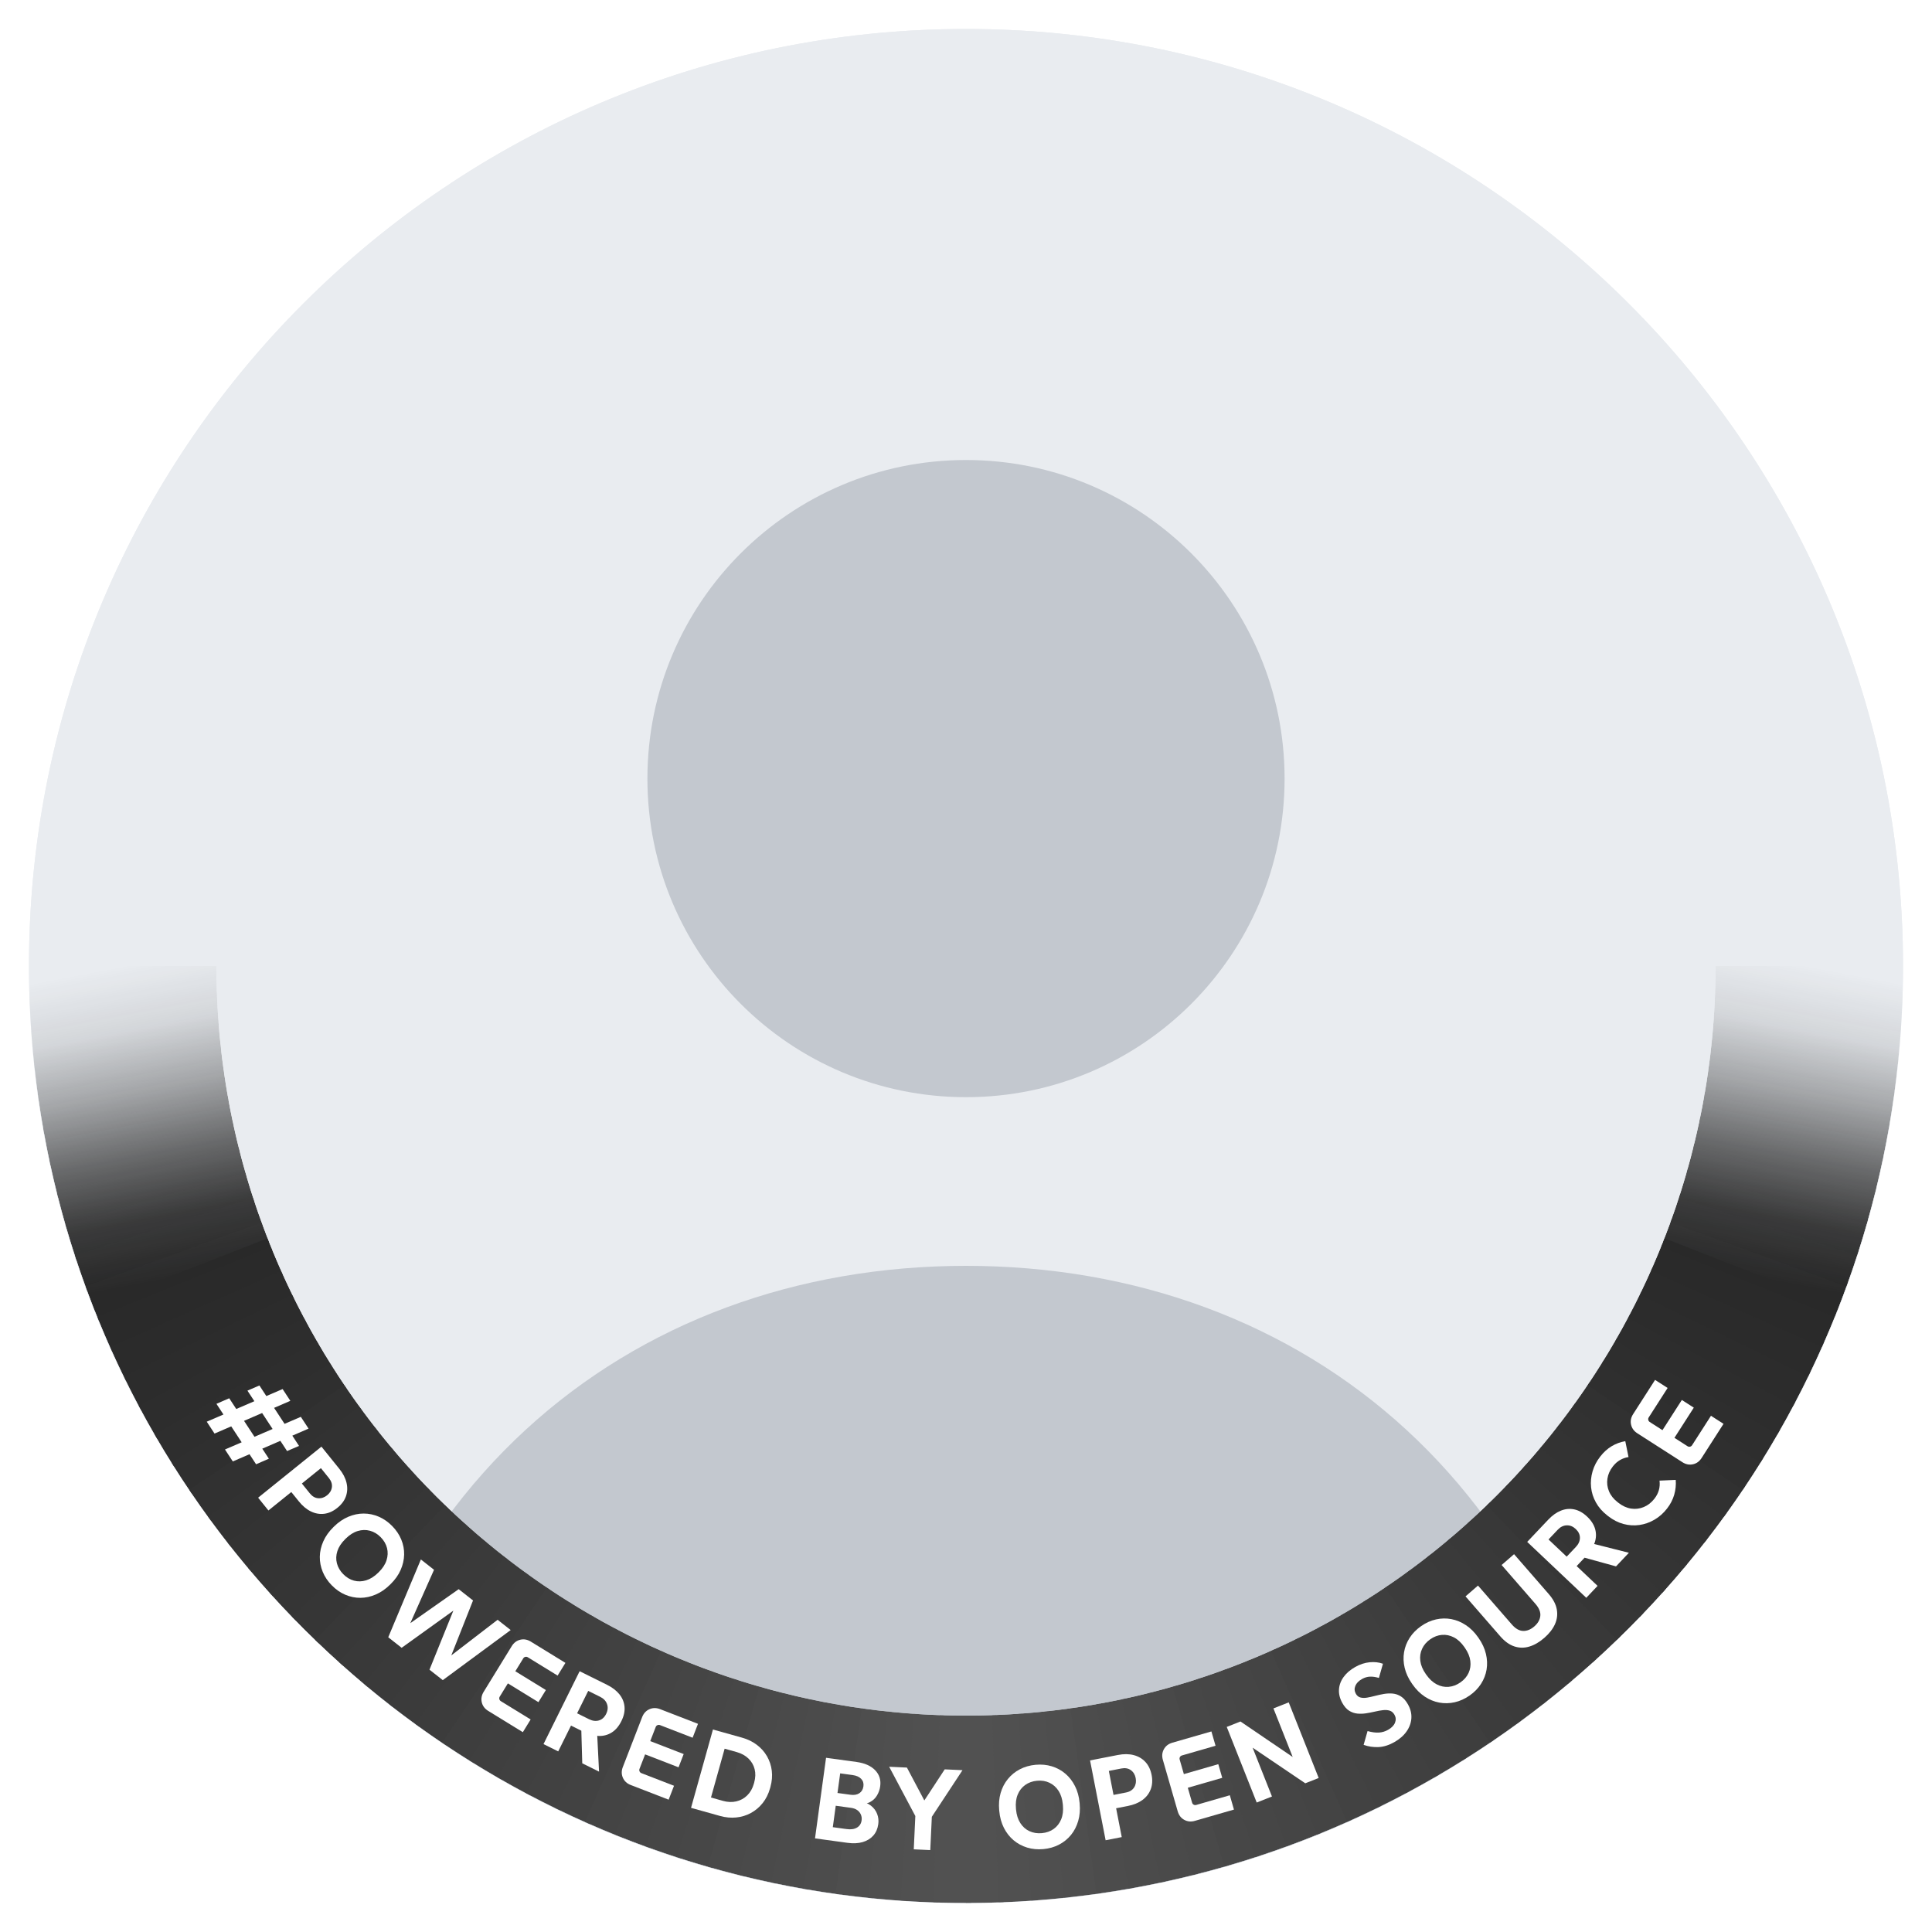
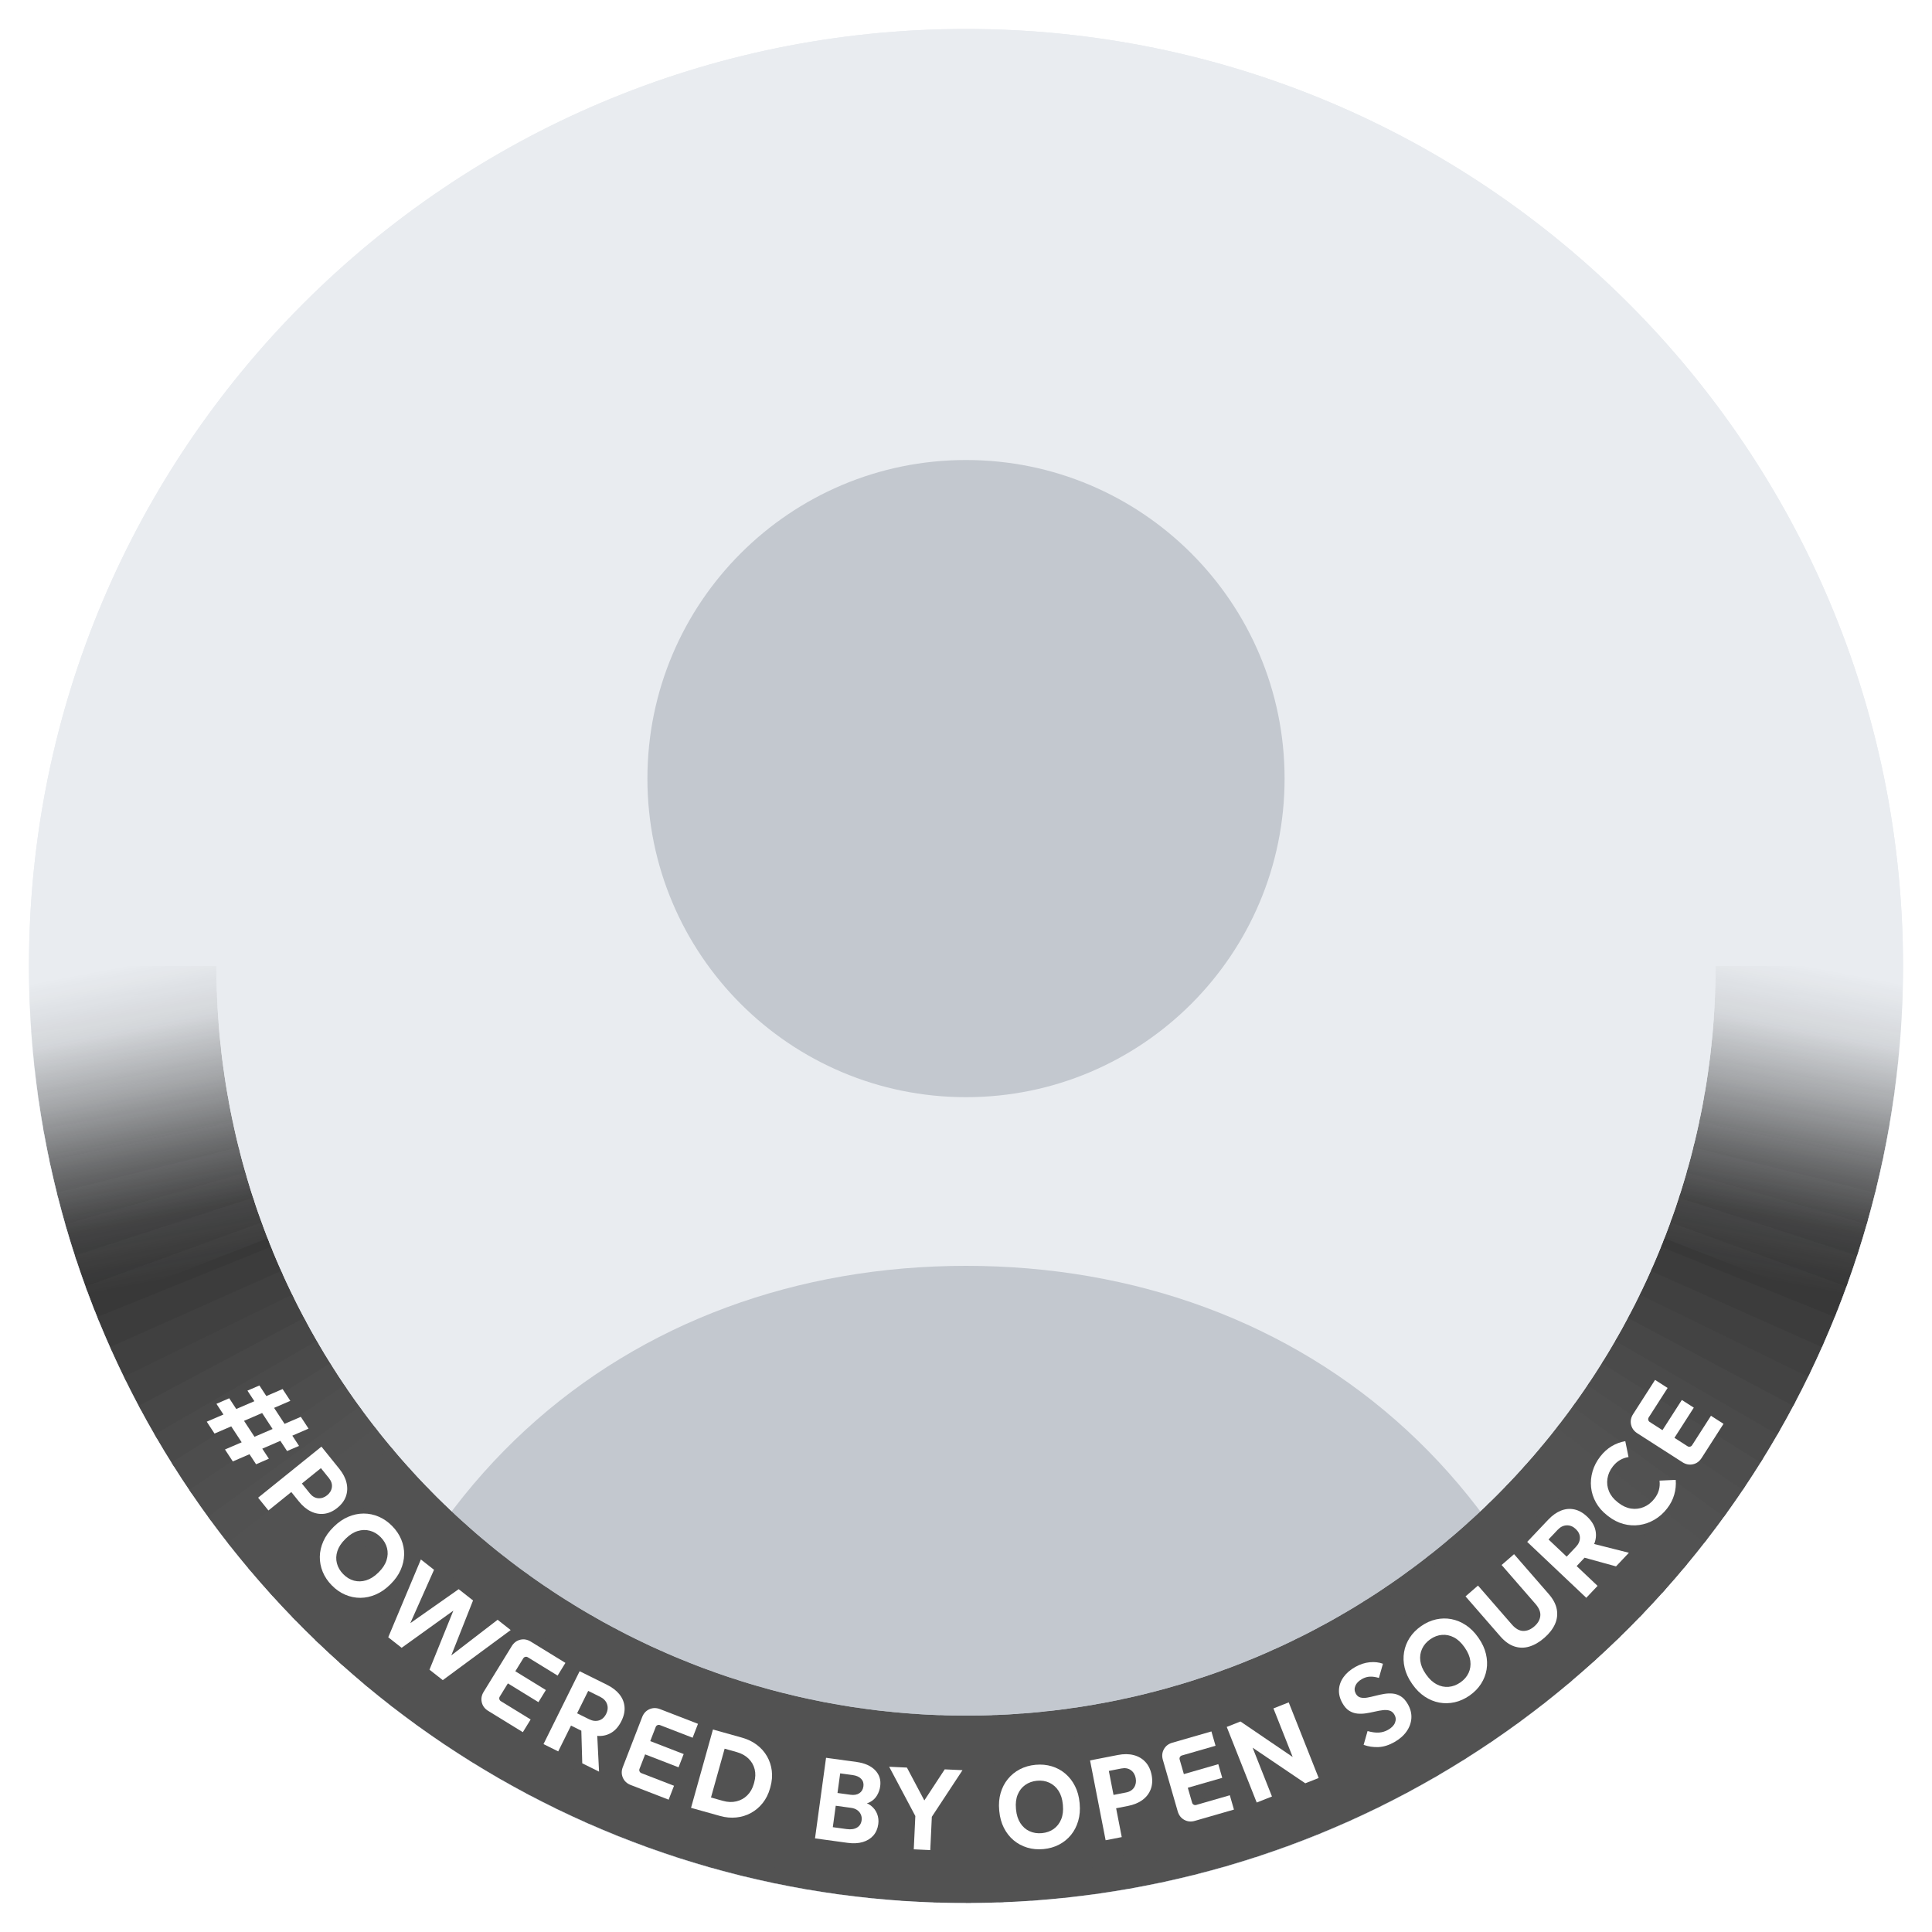
<svg xmlns="http://www.w3.org/2000/svg" width="1200" height="1200" viewBox="0 0 1200 1200">
  <defs>
    <clipPath id="fcovclip-1" clipPathUnits="userSpaceOnUse">
      <rect width="1164" height="1164" x="18" y="18" fill="#fff" rx="582" ry="582" />
    </clipPath>
  </defs>
  <path fill="#fff" d="M0 0h1200v1200H0z" />
  <rect width="1164" height="1164" x="18" y="18" fill="#e9ecf0" rx="582" ry="582" />
  <g clip-path="url(#fcovclip-1)">
    <svg width="1164" height="1164" x="18" y="18" aria-hidden="true" class="wa-ph" color="#030711" viewBox="0 0 100 100">
      <path d="M0 0h100v100H0z" class="wa-ph-bg" style="fill:#e9ecf0" />
      <circle cx="50" cy="40" r="17" class="wa-ph-fg" style="fill:#c3c8cf" />
      <path d="M15 100c2-22 17-34 35-34s33 12 35 34z" class="wa-ph-fg" style="fill:#c3c8cf" />
    </svg>
  </g>
  <svg width="1200" height="1200" aria-hidden="true" class="wa-layer wa-ring" color="#030711" viewBox="0 0 1000 1000">
    <defs>
      <linearGradient id="wa-m-1fglg8c-a" x1="94.15" x2="63.5" y1="660.69" y2="500" gradientUnits="userSpaceOnUse">
        <stop offset="0" stop-color="#fff" style="stop-color:#fff" />
        <stop offset=".2" stop-color="#fff" stop-opacity=".9" style="stop-color:#fff;stop-opacity:.896" />
        <stop offset=".4" stop-color="#fff" stop-opacity=".65" style="stop-color:#fff;stop-opacity:.648" />
        <stop offset=".6" stop-color="#fff" stop-opacity=".35" style="stop-color:#fff;stop-opacity:.352" />
        <stop offset=".8" stop-color="#fff" stop-opacity=".1" style="stop-color:#fff;stop-opacity:.104" />
        <stop offset="1" stop-color="#fff" stop-opacity="0" style="stop-color:#fff;stop-opacity:0" />
      </linearGradient>
      <linearGradient id="wa-m-1fglg8c-b" x1="905.85" x2="936.5" y1="660.69" y2="500" gradientUnits="userSpaceOnUse">
        <stop offset="0" stop-color="#fff" style="stop-color:#fff" />
        <stop offset=".2" stop-color="#fff" stop-opacity=".9" style="stop-color:#fff;stop-opacity:.896" />
        <stop offset=".4" stop-color="#fff" stop-opacity=".65" style="stop-color:#fff;stop-opacity:.648" />
        <stop offset=".6" stop-color="#fff" stop-opacity=".35" style="stop-color:#fff;stop-opacity:.352" />
        <stop offset=".8" stop-color="#fff" stop-opacity=".1" style="stop-color:#fff;stop-opacity:.104" />
        <stop offset="1" stop-color="#fff" stop-opacity="0" style="stop-color:#fff;stop-opacity:0" />
      </linearGradient>
      <mask id="wa-m-1fglg8c" width="1000" height="1000" x="0" y="0" maskUnits="userSpaceOnUse">
        <path fill="#fff" d="M48.13 676.18a485 485 0 0 0 903.74 0l-90.37-35.24a388 388 0 0 1-723 0Z" style="fill:#fff" />
        <path fill="url(#wa-m-1fglg8c-a)" d="M15 500a485 485 0 0 0 34.06 178.54l90.19-35.71A388 388 0 0 1 112 500Z" style="fill:url(#wa-m-1fglg8c-a)" />
        <path fill="url(#wa-m-1fglg8c-b)" d="M950.94 678.54A485 485 0 0 0 985 500h-97a388 388 0 0 1-27.25 142.83Z" style="fill:url(#wa-m-1fglg8c-b)" />
      </mask>
    </defs>
    <g mask="url(#wa-m-1fglg8c)">
-       <path fill="#1e1e1e" d="M15 500a485 485 0 0 0 .39 19.46l96.92-3.89A388 388 0 0 1 112 500Z" style="fill:#1e1e1e" />
-       <path fill="#1f1f1f" d="M15.3 516.93a485 485 0 0 0 1.07 19.43l96.72-7.27a388 388 0 0 1-.85-15.55Z" style="fill:#1f1f1f" />
-       <path fill="#202020" d="M16.18 533.83a485 485 0 0 0 1.75 19.39l96.41-10.64a388 388 0 0 1-1.39-15.51Z" style="fill:#202020" />
+       <path fill="#1d1d1d" d="M15 500a485 485 0 0 0 .39 19.46l96.92-3.89A388 388 0 0 1 112 500Z" style="fill:#1d1d1d" />
+       <path fill="#1e1e1e" d="M15.3 516.93a485 485 0 0 0 1.07 19.43l96.72-7.27a388 388 0 0 1-.85-15.55Z" style="fill:#1e1e1e" />
+       <path fill="#1f1f1f" d="M16.18 533.83a485 485 0 0 0 1.75 19.39l96.41-10.64a388 388 0 0 1-1.39-15.51Z" style="fill:#1f1f1f" />
      <path fill="#212121" d="M17.66 550.7a485 485 0 0 0 2.42 19.31l95.98-14a388 388 0 0 1-1.93-15.45Z" style="fill:#212121" />
-       <path fill="#222" d="M19.72 567.5a485 485 0 0 0 3.1 19.22l95.43-17.34a388 388 0 0 1-2.47-15.38Z" style="fill:#222" />
-       <path fill="#232323" d="M22.37 584.22a485 485 0 0 0 3.76 19.1l94.78-20.66a388 388 0 0 1-3.02-15.28Z" style="fill:#232323" />
-       <path fill="#242424" d="M25.6 600.84a485 485 0 0 0 4.43 18.95l93.99-23.95a388 388 0 0 1-3.54-15.17Z" style="fill:#242424" />
-       <path fill="#252525" d="M29.41 617.33a485 485 0 0 0 5.08 18.79l93.11-27.22a388 388 0 0 1-4.07-15.03Z" style="fill:#252525" />
-       <path fill="#262626" d="M33.79 633.68a485 485 0 0 0 5.74 18.61l92.09-30.46a388 388 0 0 1-4.59-14.88Z" style="fill:#262626" />
-       <path fill="#272727" d="M38.74 649.87a485 485 0 0 0 6.38 18.39l90.98-33.65a388 388 0 0 1-5.11-14.71Z" style="fill:#272727" />
-       <path fill="#292929" d="M44.25 665.88a485 485 0 0 0 7.02 18.16l89.75-36.81a388 388 0 0 1-5.62-14.53Z" style="fill:#292929" />
-       <path fill="#2a2a2a" d="M50.32 681.68a485 485 0 0 0 7.65 17.9l88.41-39.91a388 388 0 0 1-6.13-14.32Z" style="fill:#2a2a2a" />
-       <path fill="#2b2b2b" d="M56.93 697.27a485 485 0 0 0 8.27 17.62l86.96-42.98a388 388 0 0 1-6.62-14.1Z" style="fill:#2b2b2b" />
-       <path fill="#2c2c2c" d="M64.08 712.61a485 485 0 0 0 8.89 17.32l85.4-45.98a388 388 0 0 1-7.1-13.86Z" style="fill:#2c2c2c" />
-       <path fill="#2d2d2d" d="M71.77 727.69a485 485 0 0 0 9.48 17.01L165 695.76a388 388 0 0 1-7.58-13.61Z" style="fill:#2d2d2d" />
-       <path fill="#2e2e2e" d="M79.98 742.5a485 485 0 0 0 10.07 16.66l81.99-51.83a388 388 0 0 1-8.06-13.33Z" style="fill:#2e2e2e" />
-       <path fill="#2f2f2f" d="M88.7 757.01a485 485 0 0 0 10.64 16.3l80.13-54.66a388 388 0 0 1-8.51-13.04Z" style="fill:#2f2f2f" />
-       <path fill="#313131" d="M97.92 771.21a485 485 0 0 0 11.2 15.92l78.18-57.43a388 388 0 0 1-8.97-12.73Z" style="fill:#313131" />
-       <path fill="#323232" d="M107.63 785.08a485 485 0 0 0 11.75 15.51l76.13-60.12a388 388 0 0 1-9.41-12.41Z" style="fill:#323232" />
-       <path fill="#333" d="M117.81 798.6a485 485 0 0 0 12.3 15.09l73.97-62.74a388 388 0 0 1-9.83-12.07Z" style="fill:#333" />
-       <path fill="#343434" d="M128.47 811.75a485 485 0 0 0 12.81 14.66l71.74-65.28a388 388 0 0 1-10.25-11.73Z" style="fill:#343434" />
-       <path fill="#353535" d="M139.57 824.53a485 485 0 0 0 13.32 14.2l69.42-67.74a388 388 0 0 1-10.65-11.37Z" style="fill:#353535" />
-       <path fill="#363636" d="M151.12 836.91a485 485 0 0 0 13.8 13.73l67.02-70.13a388 388 0 0 1-11.04-10.98Z" style="fill:#363636" />
-       <path fill="#383838" d="M163.09 848.88a485 485 0 0 0 14.27 13.24l64.53-72.42a388 388 0 0 1-11.42-10.6Z" style="fill:#383838" />
-       <path fill="#393939" d="M175.47 860.43a485 485 0 0 0 14.73 12.73l61.96-74.63a388 388 0 0 1-11.78-10.19Z" style="fill:#393939" />
-       <path fill="#3a3a3a" d="M188.25 871.53a485 485 0 0 0 15.16 12.21l59.32-76.75a388 388 0 0 1-12.13-9.76Z" style="fill:#3a3a3a" />
-       <path fill="#3b3b3b" d="M201.4 882.19a485 485 0 0 0 15.58 11.67l56.61-78.77a388 388 0 0 1-12.47-9.34Z" style="fill:#3b3b3b" />
-       <path fill="#3c3c3c" d="M214.92 892.37a485 485 0 0 0 15.98 11.13l53.82-80.7a388 388 0 0 1-12.78-8.9Z" style="fill:#3c3c3c" />
-       <path fill="#3e3e3e" d="M228.79 902.08a485 485 0 0 0 16.36 10.56l50.97-82.53a388 388 0 0 1-13.09-8.44Z" style="fill:#3e3e3e" />
-       <path fill="#3f3f3f" d="M242.99 911.3a485 485 0 0 0 16.71 9.99l48.06-84.26a388 388 0 0 1-13.37-7.99Z" style="fill:#3f3f3f" />
-       <path fill="#404040" d="M257.5 920.02a485 485 0 0 0 17.05 9.4l45.09-85.89a388 388 0 0 1-13.64-7.51Z" style="fill:#404040" />
-       <path fill="#414141" d="M272.31 928.23a485 485 0 0 0 17.37 8.79l42.06-87.4a388 388 0 0 1-13.89-7.04Z" style="fill:#414141" />
-       <path fill="#424242" d="M287.39 935.92a485 485 0 0 0 17.67 8.18l38.98-88.82a388 388 0 0 1-14.13-6.55Z" style="fill:#424242" />
-       <path fill="#444" d="M302.73 943.07a485 485 0 0 0 17.94 7.56l35.87-90.13a388 388 0 0 1-14.35-6.04Z" style="fill:#444" />
-       <path fill="#454545" d="M318.32 949.68a485 485 0 0 0 18.19 6.93l32.7-91.32a388 388 0 0 1-14.56-5.54Z" style="fill:#454545" />
-       <path fill="#464646" d="M334.12 955.75a485 485 0 0 0 18.42 6.29l29.5-92.41a388 388 0 0 1-14.74-5.03Z" style="fill:#464646" />
-       <path fill="#474747" d="M350.13 961.26a485 485 0 0 0 18.63 5.65l26.25-93.39a388 388 0 0 1-14.91-4.51Z" style="fill:#474747" />
-       <path fill="#494949" d="M366.32 966.21a485 485 0 0 0 18.81 4.99l22.98-94.24a388 388 0 0 1-15.06-3.99Z" style="fill:#494949" />
-       <path fill="#4a4a4a" d="M382.67 970.59a485 485 0 0 0 18.98 4.33l19.67-94.98a388 388 0 0 1-15.19-3.47Z" style="fill:#4a4a4a" />
-       <path fill="#4b4b4b" d="M399.16 974.4a485 485 0 0 0 19.12 3.67l16.35-95.62a388 388 0 0 1-15.3-2.93Z" style="fill:#4b4b4b" />
-       <path fill="#4c4c4c" d="M415.78 977.63a485 485 0 0 0 19.24 3l12.99-96.13a388 388 0 0 1-15.39-2.39Z" style="fill:#4c4c4c" />
-       <path fill="#4e4e4e" d="M432.5 980.28a485 485 0 0 0 19.33 2.32l9.63-96.52a388 388 0 0 1-15.46-1.86Z" style="fill:#4e4e4e" />
-       <path fill="#4f4f4f" d="M449.3 982.34a485 485 0 0 0 19.4 1.65l6.26-96.8a388 388 0 0 1-15.52-1.32Z" style="fill:#4f4f4f" />
-       <path fill="#505050" d="M466.17 983.82a485 485 0 0 0 19.44.97l2.88-96.96a388 388 0 0 1-15.56-.78Z" style="fill:#505050" />
-       <path fill="#515151" d="M483.07 984.7a485 485 0 0 0 19.47.29l-.51-97a388 388 0 0 1-15.57-.23Z" style="fill:#515151" />
-       <path fill="#515151" d="M500 985a485 485 0 0 0 19.46-.39l-3.89-96.92A388 388 0 0 1 500 888Z" style="fill:#515151" />
-       <path fill="#505050" d="M516.93 984.7a485 485 0 0 0 19.43-1.07l-7.27-96.72a388 388 0 0 1-15.55.85Z" style="fill:#505050" />
-       <path fill="#4f4f4f" d="M533.83 983.82a485 485 0 0 0 19.39-1.75l-10.64-96.41a388 388 0 0 1-15.51 1.39Z" style="fill:#4f4f4f" />
-       <path fill="#4e4e4e" d="M550.7 982.34a485 485 0 0 0 19.31-2.42l-14-95.98a388 388 0 0 1-15.45 1.93Z" style="fill:#4e4e4e" />
-       <path fill="#4c4c4c" d="M567.5 980.28a485 485 0 0 0 19.22-3.1l-17.34-95.43a388 388 0 0 1-15.38 2.47Z" style="fill:#4c4c4c" />
-       <path fill="#4b4b4b" d="M584.22 977.63a485 485 0 0 0 19.1-3.76l-20.66-94.78a388 388 0 0 1-15.28 3.02Z" style="fill:#4b4b4b" />
-       <path fill="#4a4a4a" d="M600.84 974.4a485 485 0 0 0 18.95-4.43l-23.95-93.99a388 388 0 0 1-15.17 3.54Z" style="fill:#4a4a4a" />
-       <path fill="#494949" d="M617.33 970.59a485 485 0 0 0 18.79-5.08L608.9 872.4a388 388 0 0 1-15.03 4.07Z" style="fill:#494949" />
-       <path fill="#474747" d="M633.68 966.21a485 485 0 0 0 18.61-5.74l-30.46-92.09a388 388 0 0 1-14.88 4.59Z" style="fill:#474747" />
-       <path fill="#464646" d="M649.87 961.26a485 485 0 0 0 18.39-6.38l-33.65-90.98a388 388 0 0 1-14.71 5.11Z" style="fill:#464646" />
-       <path fill="#454545" d="M665.88 955.75a485 485 0 0 0 18.16-7.02l-36.81-89.75a388 388 0 0 1-14.53 5.62Z" style="fill:#454545" />
-       <path fill="#444" d="M681.68 949.68a485 485 0 0 0 17.9-7.65l-39.91-88.41a388 388 0 0 1-14.32 6.13Z" style="fill:#444" />
-       <path fill="#424242" d="M697.27 943.07a485 485 0 0 0 17.62-8.27l-42.98-86.96a388 388 0 0 1-14.1 6.62Z" style="fill:#424242" />
-       <path fill="#414141" d="M712.61 935.92a485 485 0 0 0 17.32-8.89l-45.98-85.4a388 388 0 0 1-13.86 7.1Z" style="fill:#414141" />
-       <path fill="#404040" d="M727.69 928.23a485 485 0 0 0 17.01-9.48L695.76 835a388 388 0 0 1-13.61 7.58Z" style="fill:#404040" />
-       <path fill="#3f3f3f" d="M742.5 920.02a485 485 0 0 0 16.66-10.07l-51.83-81.99a388 388 0 0 1-13.33 8.06Z" style="fill:#3f3f3f" />
-       <path fill="#3e3e3e" d="M757.01 911.3a485 485 0 0 0 16.3-10.64l-54.66-80.13a388 388 0 0 1-13.04 8.51Z" style="fill:#3e3e3e" />
-       <path fill="#3c3c3c" d="M771.21 902.08a485 485 0 0 0 15.92-11.2L729.7 812.7a388 388 0 0 1-12.73 8.97Z" style="fill:#3c3c3c" />
-       <path fill="#3b3b3b" d="M785.08 892.37a485 485 0 0 0 15.51-11.75l-60.12-76.13a388 388 0 0 1-12.41 9.41Z" style="fill:#3b3b3b" />
-       <path fill="#3a3a3a" d="M798.6 882.19a485 485 0 0 0 15.09-12.3l-62.74-73.97a388 388 0 0 1-12.07 9.83Z" style="fill:#3a3a3a" />
-       <path fill="#393939" d="M811.75 871.53a485 485 0 0 0 14.66-12.81l-65.28-71.74a388 388 0 0 1-11.73 10.25Z" style="fill:#393939" />
-       <path fill="#383838" d="M824.53 860.43a485 485 0 0 0 14.2-13.32l-67.74-69.42a388 388 0 0 1-11.37 10.65Z" style="fill:#383838" />
-       <path fill="#363636" d="M836.91 848.88a485 485 0 0 0 13.73-13.8l-70.13-67.02a388 388 0 0 1-10.98 11.04Z" style="fill:#363636" />
-       <path fill="#353535" d="M848.88 836.91a485 485 0 0 0 13.24-14.27l-72.42-64.53a388 388 0 0 1-10.6 11.42Z" style="fill:#353535" />
-       <path fill="#343434" d="M860.43 824.53a485 485 0 0 0 12.73-14.73l-74.63-61.96a388 388 0 0 1-10.19 11.78Z" style="fill:#343434" />
-       <path fill="#333" d="M871.53 811.75a485 485 0 0 0 12.21-15.16l-76.75-59.32a388 388 0 0 1-9.76 12.13Z" style="fill:#333" />
-       <path fill="#323232" d="M882.19 798.6a485 485 0 0 0 11.67-15.58l-78.77-56.61a388 388 0 0 1-9.34 12.47Z" style="fill:#323232" />
-       <path fill="#313131" d="M892.37 785.08a485 485 0 0 0 11.13-15.98l-80.7-53.82a388 388 0 0 1-8.9 12.78Z" style="fill:#313131" />
-       <path fill="#2f2f2f" d="M902.08 771.21a485 485 0 0 0 10.56-16.36l-82.53-50.97a388 388 0 0 1-8.44 13.09Z" style="fill:#2f2f2f" />
-       <path fill="#2e2e2e" d="M911.3 757.01a485 485 0 0 0 9.99-16.71l-84.26-48.06a388 388 0 0 1-7.99 13.37Z" style="fill:#2e2e2e" />
-       <path fill="#2d2d2d" d="M920.02 742.5a485 485 0 0 0 9.4-17.05l-85.89-45.09a388 388 0 0 1-7.51 13.64Z" style="fill:#2d2d2d" />
-       <path fill="#2c2c2c" d="M928.23 727.69a485 485 0 0 0 8.79-17.37l-87.4-42.06a388 388 0 0 1-7.04 13.89Z" style="fill:#2c2c2c" />
-       <path fill="#2b2b2b" d="M935.92 712.61a485 485 0 0 0 8.18-17.67l-88.82-38.98a388 388 0 0 1-6.55 14.13Z" style="fill:#2b2b2b" />
-       <path fill="#2a2a2a" d="M943.07 697.27a485 485 0 0 0 7.56-17.94l-90.13-35.87a388 388 0 0 1-6.04 14.35Z" style="fill:#2a2a2a" />
-       <path fill="#292929" d="M949.68 681.68a485 485 0 0 0 6.93-18.19l-91.32-32.7a388 388 0 0 1-5.54 14.56Z" style="fill:#292929" />
-       <path fill="#272727" d="M955.75 665.88a485 485 0 0 0 6.29-18.42l-92.41-29.5a388 388 0 0 1-5.03 14.74Z" style="fill:#272727" />
-       <path fill="#262626" d="M961.26 649.87a485 485 0 0 0 5.65-18.63l-93.39-26.25a388 388 0 0 1-4.51 14.91Z" style="fill:#262626" />
-       <path fill="#252525" d="M966.21 633.68a485 485 0 0 0 4.99-18.81l-94.24-22.98a388 388 0 0 1-3.99 15.06Z" style="fill:#252525" />
-       <path fill="#242424" d="M970.59 617.33a485 485 0 0 0 4.33-18.98l-94.98-19.67a388 388 0 0 1-3.47 15.19Z" style="fill:#242424" />
-       <path fill="#232323" d="M974.4 600.84a485 485 0 0 0 3.67-19.12l-95.62-16.35a388 388 0 0 1-2.93 15.3Z" style="fill:#232323" />
-       <path fill="#222" d="M977.63 584.22a485 485 0 0 0 3-19.24l-96.13-12.99a388 388 0 0 1-2.39 15.39Z" style="fill:#222" />
+       <path fill="#232323" d="M19.72 567.5a485 485 0 0 0 3.1 19.22l95.43-17.34a388 388 0 0 1-2.47-15.38Z" style="fill:#232323" />
+       <path fill="#262626" d="M22.37 584.22a485 485 0 0 0 3.76 19.1l94.78-20.66a388 388 0 0 1-3.02-15.28Z" style="fill:#262626" />
+       <path fill="#292929" d="M25.6 600.84a485 485 0 0 0 4.43 18.95l93.99-23.95a388 388 0 0 1-3.54-15.17Z" style="fill:#292929" />
+       <path fill="#2d2d2d" d="M29.41 617.33a485 485 0 0 0 5.08 18.79l93.11-27.22a388 388 0 0 1-4.07-15.03Z" style="fill:#2d2d2d" />
+       <path fill="#303030" d="M33.79 633.68a485 485 0 0 0 5.74 18.61l92.09-30.46a388 388 0 0 1-4.59-14.88Z" style="fill:#303030" />
+       <path fill="#343434" d="M38.74 649.87a485 485 0 0 0 6.38 18.39l90.98-33.65a388 388 0 0 1-5.11-14.71Z" style="fill:#343434" />
+       <path fill="#383838" d="M44.25 665.88a485 485 0 0 0 7.02 18.16l89.75-36.81a388 388 0 0 1-5.62-14.53Z" style="fill:#383838" />
+       <path fill="#3c3c3c" d="M50.32 681.68a485 485 0 0 0 7.65 17.9l88.41-39.91a388 388 0 0 1-6.13-14.32Z" style="fill:#3c3c3c" />
+       <path fill="#404040" d="M56.93 697.27a485 485 0 0 0 8.27 17.62l86.96-42.98a388 388 0 0 1-6.62-14.1Z" style="fill:#404040" />
+       <path fill="#434343" d="M64.08 712.61a485 485 0 0 0 8.89 17.32l85.4-45.98a388 388 0 0 1-7.1-13.86Z" style="fill:#434343" />
+       <path fill="#474747" d="M71.77 727.69a485 485 0 0 0 9.48 17.01L165 695.76a388 388 0 0 1-7.58-13.61Z" style="fill:#474747" />
+       <path fill="#4a4a4a" d="M79.98 742.5a485 485 0 0 0 10.07 16.66l81.99-51.83a388 388 0 0 1-8.06-13.33Z" style="fill:#4a4a4a" />
+       <path fill="#4d4d4d" d="M88.7 757.01a485 485 0 0 0 10.64 16.3l80.13-54.66a388 388 0 0 1-8.51-13.04Z" style="fill:#4d4d4d" />
+       <path fill="#4f4f4f" d="M97.92 771.21a485 485 0 0 0 11.2 15.92l78.18-57.43a388 388 0 0 1-8.97-12.73Z" style="fill:#4f4f4f" />
+       <path fill="#515151" d="M107.63 785.08a485 485 0 0 0 11.75 15.51l76.13-60.12a388 388 0 0 1-9.41-12.41Z" style="fill:#515151" />
+       <path fill="#525252" d="M117.81 798.6a485 485 0 0 0 12.3 15.09l73.97-62.74a388 388 0 0 1-9.83-12.07Z" style="fill:#525252" />
+       <path fill="#525252" d="M128.47 811.75a485 485 0 0 0 12.81 14.66l71.74-65.28a388 388 0 0 1-10.25-11.73Z" style="fill:#525252" />
+       <path fill="#525252" d="M139.57 824.53a485 485 0 0 0 13.32 14.2l69.42-67.74a388 388 0 0 1-10.65-11.37Z" style="fill:#525252" />
+       <path fill="#525252" d="M151.12 836.91a485 485 0 0 0 13.8 13.73l67.02-70.13a388 388 0 0 1-11.04-10.98Z" style="fill:#525252" />
+       <path fill="#525252" d="M163.09 848.88a485 485 0 0 0 14.27 13.24l64.53-72.42a388 388 0 0 1-11.42-10.6Z" style="fill:#525252" />
+       <path fill="#525252" d="M175.47 860.43a485 485 0 0 0 14.73 12.73l61.96-74.63a388 388 0 0 1-11.78-10.19Z" style="fill:#525252" />
+       <path fill="#525252" d="M188.25 871.53a485 485 0 0 0 15.16 12.21l59.32-76.75a388 388 0 0 1-12.13-9.76Z" style="fill:#525252" />
+       <path fill="#525252" d="M201.4 882.19a485 485 0 0 0 15.58 11.67l56.61-78.77a388 388 0 0 1-12.47-9.34Z" style="fill:#525252" />
+       <path fill="#525252" d="M214.92 892.37a485 485 0 0 0 15.98 11.13l53.82-80.7a388 388 0 0 1-12.78-8.9Z" style="fill:#525252" />
+       <path fill="#525252" d="M228.79 902.08a485 485 0 0 0 16.36 10.56l50.97-82.53a388 388 0 0 1-13.09-8.44Z" style="fill:#525252" />
+       <path fill="#525252" d="M242.99 911.3a485 485 0 0 0 16.71 9.99l48.06-84.26a388 388 0 0 1-13.37-7.99Z" style="fill:#525252" />
+       <path fill="#525252" d="M257.5 920.02a485 485 0 0 0 17.05 9.4l45.09-85.89a388 388 0 0 1-13.64-7.51Z" style="fill:#525252" />
+       <path fill="#525252" d="M272.31 928.23a485 485 0 0 0 17.37 8.79l42.06-87.4a388 388 0 0 1-13.89-7.04Z" style="fill:#525252" />
+       <path fill="#525252" d="M287.39 935.92a485 485 0 0 0 17.67 8.18l38.98-88.82a388 388 0 0 1-14.13-6.55Z" style="fill:#525252" />
+       <path fill="#525252" d="M302.73 943.07a485 485 0 0 0 17.94 7.56l35.87-90.13a388 388 0 0 1-14.35-6.04Z" style="fill:#525252" />
+       <path fill="#525252" d="M318.32 949.68a485 485 0 0 0 18.19 6.93l32.7-91.32a388 388 0 0 1-14.56-5.54Z" style="fill:#525252" />
+       <path fill="#525252" d="M334.12 955.75a485 485 0 0 0 18.42 6.29l29.5-92.41a388 388 0 0 1-14.74-5.03Z" style="fill:#525252" />
+       <path fill="#525252" d="M350.13 961.26a485 485 0 0 0 18.63 5.65l26.25-93.39a388 388 0 0 1-14.91-4.51Z" style="fill:#525252" />
+       <path fill="#525252" d="M366.32 966.21a485 485 0 0 0 18.81 4.99l22.98-94.24a388 388 0 0 1-15.06-3.99Z" style="fill:#525252" />
+       <path fill="#525252" d="M382.67 970.59a485 485 0 0 0 18.98 4.33l19.67-94.98a388 388 0 0 1-15.19-3.47Z" style="fill:#525252" />
+       <path fill="#525252" d="M399.16 974.4a485 485 0 0 0 19.12 3.67l16.35-95.62a388 388 0 0 1-15.3-2.93Z" style="fill:#525252" />
+       <path fill="#525252" d="M415.78 977.63a485 485 0 0 0 19.24 3l12.99-96.13a388 388 0 0 1-15.39-2.39Z" style="fill:#525252" />
+       <path fill="#525252" d="M432.5 980.28a485 485 0 0 0 19.33 2.32l9.63-96.52a388 388 0 0 1-15.46-1.86Z" style="fill:#525252" />
+       <path fill="#525252" d="M449.3 982.34a485 485 0 0 0 19.4 1.65l6.26-96.8a388 388 0 0 1-15.52-1.32Z" style="fill:#525252" />
+       <path fill="#525252" d="M466.17 983.82a485 485 0 0 0 19.44.97l2.88-96.96a388 388 0 0 1-15.56-.78Z" style="fill:#525252" />
+       <path fill="#525252" d="M483.07 984.7a485 485 0 0 0 19.47.29l-.51-97a388 388 0 0 1-15.57-.23Z" style="fill:#525252" />
+       <path fill="#525252" d="M500 985a485 485 0 0 0 19.46-.39l-3.89-96.92A388 388 0 0 1 500 888Z" style="fill:#525252" />
+       <path fill="#525252" d="M516.93 984.7a485 485 0 0 0 19.43-1.07l-7.27-96.72a388 388 0 0 1-15.55.85Z" style="fill:#525252" />
+       <path fill="#525252" d="M533.83 983.82a485 485 0 0 0 19.39-1.75l-10.64-96.41a388 388 0 0 1-15.51 1.39Z" style="fill:#525252" />
+       <path fill="#525252" d="M550.7 982.34a485 485 0 0 0 19.31-2.42l-14-95.98a388 388 0 0 1-15.45 1.93Z" style="fill:#525252" />
+       <path fill="#525252" d="M567.5 980.28a485 485 0 0 0 19.22-3.1l-17.34-95.43a388 388 0 0 1-15.38 2.47Z" style="fill:#525252" />
+       <path fill="#525252" d="M584.22 977.63a485 485 0 0 0 19.1-3.76l-20.66-94.78a388 388 0 0 1-15.28 3.02Z" style="fill:#525252" />
+       <path fill="#525252" d="M600.84 974.4a485 485 0 0 0 18.95-4.43l-23.95-93.99a388 388 0 0 1-15.17 3.54Z" style="fill:#525252" />
+       <path fill="#525252" d="M617.33 970.59a485 485 0 0 0 18.79-5.08L608.9 872.4a388 388 0 0 1-15.03 4.07Z" style="fill:#525252" />
+       <path fill="#525252" d="M633.68 966.21a485 485 0 0 0 18.61-5.74l-30.46-92.09a388 388 0 0 1-14.88 4.59Z" style="fill:#525252" />
+       <path fill="#525252" d="M649.87 961.26a485 485 0 0 0 18.39-6.38l-33.65-90.98a388 388 0 0 1-14.71 5.11Z" style="fill:#525252" />
+       <path fill="#525252" d="M665.88 955.75a485 485 0 0 0 18.16-7.02l-36.81-89.75a388 388 0 0 1-14.53 5.62Z" style="fill:#525252" />
+       <path fill="#525252" d="M681.68 949.68a485 485 0 0 0 17.9-7.65l-39.91-88.41a388 388 0 0 1-14.32 6.13Z" style="fill:#525252" />
+       <path fill="#525252" d="M697.27 943.07a485 485 0 0 0 17.62-8.27l-42.98-86.96a388 388 0 0 1-14.1 6.62Z" style="fill:#525252" />
+       <path fill="#525252" d="M712.61 935.92a485 485 0 0 0 17.32-8.89l-45.98-85.4a388 388 0 0 1-13.86 7.1Z" style="fill:#525252" />
+       <path fill="#525252" d="M727.69 928.23a485 485 0 0 0 17.01-9.48L695.76 835a388 388 0 0 1-13.61 7.58Z" style="fill:#525252" />
+       <path fill="#525252" d="M742.5 920.02a485 485 0 0 0 16.66-10.07l-51.83-81.99a388 388 0 0 1-13.33 8.06Z" style="fill:#525252" />
+       <path fill="#525252" d="M757.01 911.3a485 485 0 0 0 16.3-10.64l-54.66-80.13a388 388 0 0 1-13.04 8.51Z" style="fill:#525252" />
+       <path fill="#525252" d="M771.21 902.08a485 485 0 0 0 15.92-11.2L729.7 812.7a388 388 0 0 1-12.73 8.97Z" style="fill:#525252" />
+       <path fill="#525252" d="M785.08 892.37a485 485 0 0 0 15.51-11.75l-60.12-76.13a388 388 0 0 1-12.41 9.41Z" style="fill:#525252" />
+       <path fill="#525252" d="M798.6 882.19a485 485 0 0 0 15.09-12.3l-62.74-73.97a388 388 0 0 1-12.07 9.83Z" style="fill:#525252" />
+       <path fill="#525252" d="M811.75 871.53a485 485 0 0 0 14.66-12.81l-65.28-71.74a388 388 0 0 1-11.73 10.25Z" style="fill:#525252" />
+       <path fill="#525252" d="M824.53 860.43a485 485 0 0 0 14.2-13.32l-67.74-69.42a388 388 0 0 1-11.37 10.65Z" style="fill:#525252" />
+       <path fill="#525252" d="M836.91 848.88a485 485 0 0 0 13.73-13.8l-70.13-67.02a388 388 0 0 1-10.98 11.04Z" style="fill:#525252" />
+       <path fill="#525252" d="M848.88 836.91a485 485 0 0 0 13.24-14.27l-72.42-64.53a388 388 0 0 1-10.6 11.42Z" style="fill:#525252" />
+       <path fill="#525252" d="M860.43 824.53a485 485 0 0 0 12.73-14.73l-74.63-61.96a388 388 0 0 1-10.19 11.78Z" style="fill:#525252" />
+       <path fill="#525252" d="M871.53 811.75a485 485 0 0 0 12.21-15.16l-76.75-59.32a388 388 0 0 1-9.76 12.13Z" style="fill:#525252" />
+       <path fill="#515151" d="M882.19 798.6a485 485 0 0 0 11.67-15.58l-78.77-56.61a388 388 0 0 1-9.34 12.47Z" style="fill:#515151" />
+       <path fill="#4f4f4f" d="M892.37 785.08a485 485 0 0 0 11.13-15.98l-80.7-53.82a388 388 0 0 1-8.9 12.78Z" style="fill:#4f4f4f" />
+       <path fill="#4d4d4d" d="M902.08 771.21a485 485 0 0 0 10.56-16.36l-82.53-50.97a388 388 0 0 1-8.44 13.09Z" style="fill:#4d4d4d" />
+       <path fill="#4a4a4a" d="M911.3 757.01a485 485 0 0 0 9.99-16.71l-84.26-48.06a388 388 0 0 1-7.99 13.37Z" style="fill:#4a4a4a" />
+       <path fill="#474747" d="M920.02 742.5a485 485 0 0 0 9.4-17.05l-85.89-45.09a388 388 0 0 1-7.51 13.64Z" style="fill:#474747" />
+       <path fill="#434343" d="M928.23 727.69a485 485 0 0 0 8.79-17.37l-87.4-42.06a388 388 0 0 1-7.04 13.89Z" style="fill:#434343" />
+       <path fill="#404040" d="M935.92 712.61a485 485 0 0 0 8.18-17.67l-88.82-38.98a388 388 0 0 1-6.55 14.13Z" style="fill:#404040" />
+       <path fill="#3c3c3c" d="M943.07 697.27a485 485 0 0 0 7.56-17.94l-90.13-35.87a388 388 0 0 1-6.04 14.35Z" style="fill:#3c3c3c" />
+       <path fill="#383838" d="M949.68 681.68a485 485 0 0 0 6.93-18.19l-91.32-32.7a388 388 0 0 1-5.54 14.56Z" style="fill:#383838" />
+       <path fill="#343434" d="M955.75 665.88a485 485 0 0 0 6.29-18.42l-92.41-29.5a388 388 0 0 1-5.03 14.74Z" style="fill:#343434" />
+       <path fill="#303030" d="M961.26 649.87a485 485 0 0 0 5.65-18.63l-93.39-26.25a388 388 0 0 1-4.51 14.91Z" style="fill:#303030" />
+       <path fill="#2d2d2d" d="M966.21 633.68a485 485 0 0 0 4.99-18.81l-94.24-22.98a388 388 0 0 1-3.99 15.06Z" style="fill:#2d2d2d" />
+       <path fill="#292929" d="M970.59 617.33a485 485 0 0 0 4.33-18.98l-94.98-19.67a388 388 0 0 1-3.47 15.19Z" style="fill:#292929" />
+       <path fill="#262626" d="M974.4 600.84a485 485 0 0 0 3.67-19.12l-95.62-16.35a388 388 0 0 1-2.93 15.3Z" style="fill:#262626" />
+       <path fill="#232323" d="M977.63 584.22a485 485 0 0 0 3-19.24l-96.13-12.99a388 388 0 0 1-2.39 15.39Z" style="fill:#232323" />
      <path fill="#212121" d="M980.28 567.5a485 485 0 0 0 2.32-19.33l-96.52-9.63a388 388 0 0 1-1.86 15.46Z" style="fill:#212121" />
-       <path fill="#202020" d="M982.34 550.7a485 485 0 0 0 1.65-19.4l-96.8-6.26a388 388 0 0 1-1.32 15.52Z" style="fill:#202020" />
-       <path fill="#1f1f1f" d="M983.82 533.83a485 485 0 0 0 .97-19.44l-96.96-2.88a388 388 0 0 1-.78 15.56Z" style="fill:#1f1f1f" />
-       <path fill="#1e1e1e" d="M984.7 516.93A485 485 0 0 0 985 500h-97a388 388 0 0 1-.24 13.54Z" style="fill:#1e1e1e" />
+       <path fill="#1f1f1f" d="M982.34 550.7a485 485 0 0 0 1.65-19.4l-96.8-6.26a388 388 0 0 1-1.32 15.52Z" style="fill:#1f1f1f" />
+       <path fill="#1e1e1e" d="M983.82 533.83a485 485 0 0 0 .97-19.44l-96.96-2.88a388 388 0 0 1-.78 15.56Z" style="fill:#1e1e1e" />
+       <path fill="#1d1d1d" d="M984.7 516.93A485 485 0 0 0 985 500h-97a388 388 0 0 1-.24 13.54Z" style="fill:#1d1d1d" />
    </g>
  </svg>
  <svg width="1200" height="1200" aria-hidden="true" class="wa-layer wa-text" color="#030711" viewBox="0 0 1000 1000">
    <g fill="#fff" style="fill:#fff">
      <path d="m6.43 0 7.41-42.1h7.3L13.78 0zM1.45-9.27l1.22-7.11h37.41l-1.22 7.11zM23.63 0l7.41-42.1h7.29L31.03 0zM4.54-26.43l1.16-6.64h37.41l-1.17 6.64z" style="fill:#fff" transform="rotate(56.74 -624.61 461.06)" />
      <path d="M53.9 0v-42.1h14.68q4.62 0 8 1.62 3.38 1.61 5.27 4.62t1.88 7.26q0 4.19-1.88 7.2-1.89 3.01-5.27 4.6t-8 1.59H57.84v-7.03H69q2.96 0 4.65-1.81 1.69-1.8 1.69-4.55t-1.69-4.52T69-34.9H58.89l3.51-3.25V0z" style="fill:#fff" transform="rotate(51.12 -716.69 470.93)" />
      <path d="M113.18.86q-4.48 0-8.3-1.56-3.82-1.57-6.65-4.43-2.82-2.87-4.39-6.86-1.58-4-1.58-8.85v-.45q0-4.84 1.58-8.82 1.57-3.98 4.39-6.85 2.83-2.88 6.65-4.44t8.3-1.56 8.31 1.56 6.62 4.44 4.37 6.85 1.57 8.82v.45q0 4.85-1.57 8.85t-4.37 6.86-6.62 4.43-8.31 1.56m0-8.29q3.54 0 6.28-1.6t4.31-4.61 1.57-7.2v-.45q0-4.17-1.57-7.16t-4.31-4.6-6.28-1.62-6.3 1.62q-2.77 1.61-4.34 4.6t-1.56 7.16v.45q0 4.19 1.56 7.2 1.57 3.01 4.34 4.61t6.3 1.6" style="fill:#fff" transform="rotate(45.42 -836.88 480.72)" />
      <path d="m152.78 0-11.61-42.1h8.66l8.94 35.31h-3.33l10.62-35.31h9.45l10.51 35.3h-3.31l8.98-35.3h8.61L188.69 0h-8.76l-10.37-35.81h2.4L161.6 0z" style="fill:#fff" transform="rotate(38.17 -1047.81 493.34)" />
      <path d="M217.08 0q-3.12 0-5.15-2.03-2.02-2.03-2.02-5.14v-27.75q0-3.11 2.02-5.15 2.03-2.03 5.15-2.03h21.04v7.72H220q-.7 0-1.2.5t-.5 1.2v23.26q0 .7.5 1.2t1.2.5h18.12V0zm-3.1-17.47v-7.36h22.88v7.36z" style="fill:#fff" transform="rotate(31.57 -1331.43 505.77)" />
      <path d="M250.44 0v-42.1h15.83q4.55 0 7.91 1.55t5.23 4.58 1.86 7.39q0 4.46-1.86 7.51t-5.23 4.6-7.91 1.56h-11.95v-7.1h11.54q3.01 0 4.85-1.71t1.84-4.7q0-2.93-1.84-4.73t-4.85-1.8h-10.44l3.52-3.2V0zm22.39 0-9.88-18.58h9.18L282.53 0z" style="fill:#fff" transform="rotate(26.37 -1660.82 517.27)" />
      <path d="M300.31 0q-3.12 0-5.14-2.03-2.03-2.03-2.03-5.14v-27.75q0-3.11 2.03-5.15 2.02-2.03 5.14-2.03h21.04v7.72h-18.12q-.7 0-1.2.5t-.5 1.2v23.26q0 .7.5 1.2t1.2.5h18.12V0zm-3.1-17.47v-7.36h22.88v7.36z" style="fill:#fff" transform="rotate(21.16 -2159.83 531.97)" />
      <path d="M333.67 0v-42.1h15.64q4.49 0 8.33 1.5 3.84 1.49 6.68 4.27t4.42 6.55 1.59 8.37v.63q0 4.59-1.61 8.39t-4.47 6.59-6.69 4.29T349.31 0zm8.5-4.36-3.51-3.57h9.97q3.79 0 6.73-1.62t4.6-4.52q1.66-2.91 1.66-6.71v-.63q0-3.87-1.63-6.72t-4.55-4.44-6.81-1.6h-9.97l3.51-3.56z" style="fill:#fff" transform="rotate(15.63 -3063.21 555.33)" />
      <path d="M399.77 0v-42.1h15.94q6.4 0 10.12 2.93t3.71 7.92q0 2.49-.99 4.86t-3.13 3.91-5.61 1.54l.16-1.23q3.69 0 6.18 1.46t3.78 3.84 1.28 5.13q0 3.59-1.75 6.22-1.76 2.63-5 4.08Q421.23 0 416.71 0zm8.34-4.05-3.36-2.94h10.55q3.39 0 5.24-1.49 1.86-1.5 1.86-4.04 0-1.57-.75-2.85-.74-1.29-2.13-2.05-1.38-.77-3.46-.77h-10.74v-6.67h9.59q2.81 0 4.42-1.41 1.61-1.4 1.61-3.83 0-2.32-1.67-3.66t-4.6-1.35h-9.92l3.36-2.94z" style="fill:#fff" transform="rotate(7.8 -6568.04 637.7)" />
      <path d="M451.21 0v-17.26L436.49-42.1h9.2l11.48 19.42h-3.36l11.47-19.42h9.21l-14.73 24.84V0z" style="fill:#fff" transform="rotate(2.68 -19998.32 943.64)" />
      <path d="M518.29.86q-4.49 0-8.31-1.56-3.82-1.57-6.64-4.43-2.83-2.87-4.4-6.86t-1.57-8.85v-.45q0-4.84 1.57-8.82t4.4-6.85q2.82-2.88 6.64-4.44t8.31-1.56 8.3 1.56 6.62 4.44 4.37 6.85q1.58 3.98 1.58 8.82v.45q0 4.85-1.58 8.85-1.57 3.99-4.37 6.86-2.8 2.86-6.62 4.43t-8.3 1.56m0-8.29q3.54 0 6.28-1.6t4.31-4.61 1.56-7.2v-.45q0-4.17-1.56-7.16-1.57-2.99-4.31-4.6-2.74-1.62-6.28-1.62-3.53 0-6.31 1.62-2.77 1.61-4.33 4.6-1.57 2.99-1.57 7.16v.45q0 4.19 1.57 7.2 1.56 3.01 4.33 4.61t6.31 1.6" style="fill:#fff" transform="rotate(-5.3 10859.1 243.8)" />
      <path d="M550.78 0v-42.1h14.67q4.63 0 8.01 1.62 3.38 1.61 5.26 4.62 1.89 3.01 1.89 7.26 0 4.19-1.89 7.2-1.88 3.01-5.26 4.6t-8.01 1.59h-10.74v-7.03h11.16q2.97 0 4.66-1.81 1.68-1.8 1.68-4.55t-1.68-4.52q-1.69-1.78-4.66-1.78h-10.11l3.52-3.25V0z" style="fill:#fff" transform="rotate(-11.04 5489.58 365.06)" />
      <path d="M598.07 0q-3.12 0-5.15-2.03t-2.03-5.14v-27.75q0-3.11 2.03-5.15 2.03-2.03 5.15-2.03h21.04v7.72h-18.12q-.71 0-1.21.5-.49.5-.49 1.2v23.26q0 .7.49 1.2.5.5 1.21.5h18.12V0zm-3.1-17.47v-7.36h22.87v7.36z" style="fill:#fff" transform="rotate(-16.09 3942.28 399.05)" />
      <path d="M631.43 0v-42.1h7.64l21.98 32.38-3.62.6V-42.1h8.5V0h-7.46l-21.86-32.02 3.31-.58V0z" style="fill:#fff" transform="rotate(-21.62 3084.09 416.63)" />
      <path d="M709.14.86q-4.85 0-8.39-1.8t-6.1-4.74l5.27-5.23q2.54 2.51 4.78 3.57t4.75 1.06q3.18 0 4.97-1.45t1.78-3.7q0-1.9-1.11-3.09-1.11-1.18-2.95-1.94-1.84-.77-4.04-1.4-2.2-.64-4.38-1.45-2.19-.82-4.03-2.11-1.83-1.3-2.94-3.34t-1.11-5.17q0-4.01 1.86-6.92 1.85-2.92 5.24-4.51 3.38-1.6 7.87-1.6 4.23 0 7.67 1.51t5.63 4.04l-5.42 5.39q-1.84-1.9-3.7-2.85-1.87-.95-4.19-.95-2.95 0-4.73 1.39t-1.79 3.7q0 1.79 1.14 2.87 1.13 1.09 2.97 1.74t4.07 1.23 4.47 1.37q2.24.8 4.07 2.07 1.84 1.28 2.98 3.39 1.13 2.11 1.13 5.37 0 4.08-1.99 7.12-2 3.04-5.54 4.73t-8.24 1.7" style="fill:#fff" transform="rotate(-29.28 2439.75 427.37)" />
      <path d="M754.94.86q-4.49 0-8.31-1.56-3.82-1.57-6.64-4.43-2.83-2.87-4.4-6.86t-1.57-8.85v-.45q0-4.84 1.57-8.82t4.4-6.85q2.82-2.88 6.64-4.44t8.31-1.56 8.3 1.56 6.62 4.44 4.37 6.85q1.58 3.98 1.58 8.82v.45q0 4.85-1.58 8.85-1.57 3.99-4.37 6.86-2.8 2.86-6.62 4.43t-8.3 1.56m0-8.29q3.54 0 6.28-1.6t4.31-4.61 1.56-7.2v-.45q0-4.17-1.56-7.16-1.57-2.99-4.31-4.6-2.74-1.62-6.28-1.62-3.53 0-6.3 1.62-2.77 1.61-4.34 4.6t-1.57 7.16v.45q0 4.19 1.57 7.2t4.34 4.61 6.3 1.6" style="fill:#fff" transform="rotate(-34.91 2151.96 430.16)" />
      <path d="M803.71.86q-5.03 0-8.77-1.69-3.75-1.69-5.81-5.16t-2.06-8.75V-42.1h8.54v26.68q0 4.34 2.21 6.37t5.89 2.04q3.7 0 5.9-2.04 2.21-2.03 2.21-6.37V-42.1h8.54v27.36q0 5.27-2.09 8.75-2.08 3.47-5.8 5.16T803.71.86" style="fill:#fff" transform="rotate(-41.02 1933.5 430.2)" />
      <path d="M833.74 0v-42.1h15.83q4.55 0 7.91 1.55t5.22 4.58 1.86 7.39q0 4.46-1.86 7.51t-5.22 4.6-7.91 1.56h-11.95v-7.1h11.54q3.01 0 4.85-1.71t1.84-4.7q0-2.93-1.84-4.73t-4.85-1.8h-10.44l3.52-3.2V0zm22.39 0-9.88-18.58h9.18L865.83 0z" style="fill:#fff" transform="rotate(-46.58 1788.02 428.24)" />
      <path d="M895.97.86q-4.54 0-8.51-1.58-3.98-1.58-6.97-4.46T875.83-12t-1.68-8.7v-.7q0-4.74 1.68-8.7 1.67-3.95 4.66-6.82t6.97-4.46 8.51-1.58q4.33 0 7.87 1.38t6.35 3.94l-5.45 6.38q-1.76-1.66-3.95-2.53-2.2-.88-4.82-.88-3.8 0-6.77 1.69-2.98 1.68-4.66 4.67t-1.68 6.91v.7q0 3.92 1.68 6.91t4.66 4.67 6.77 1.69q2.73 0 4.97-.93 2.24-.92 4.06-2.75l5.46 6.38q-2.87 2.63-6.54 4.11-3.68 1.48-7.95 1.48" style="fill:#fff" transform="rotate(-52.02 1678.66 424.8)" />
      <path d="M927.63 0q-3.12 0-5.14-2.03-2.03-2.03-2.03-5.14v-27.75q0-3.11 2.03-5.15 2.02-2.03 5.14-2.03h21.04v7.72h-18.12q-.7 0-1.2.5t-.5 1.2v23.26q0 .7.5 1.2t1.2.5h18.12V0zm-3.1-17.47v-7.36h22.88v7.36z" style="fill:#fff" transform="rotate(-57.32 1594.55 420.24)" />
    </g>
  </svg>
</svg>
